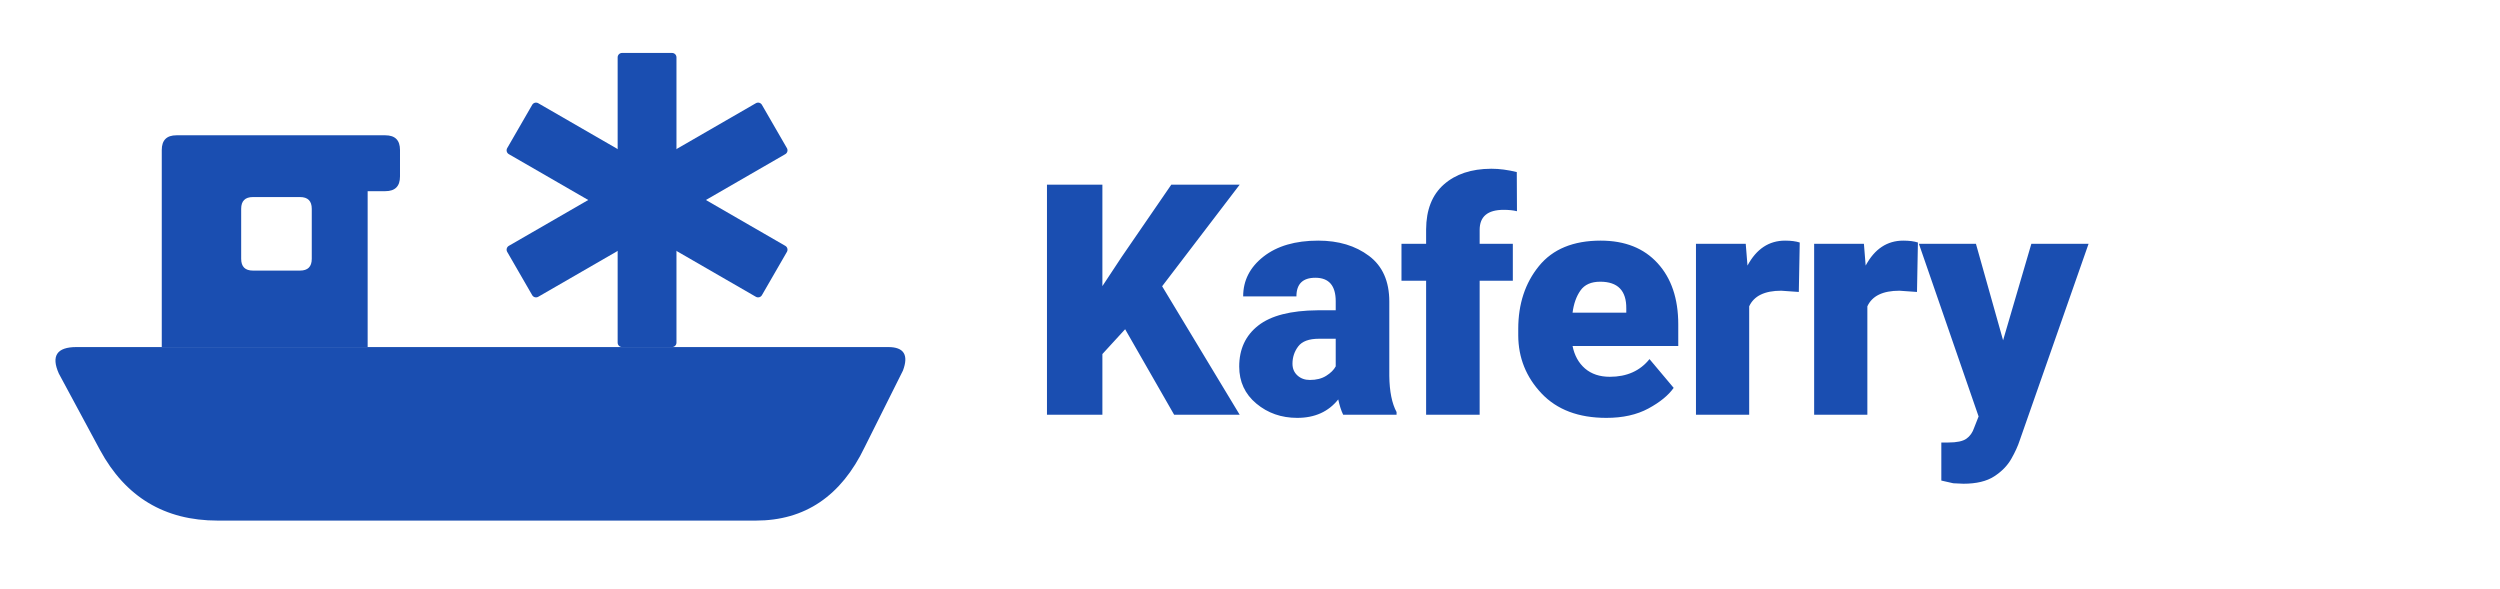
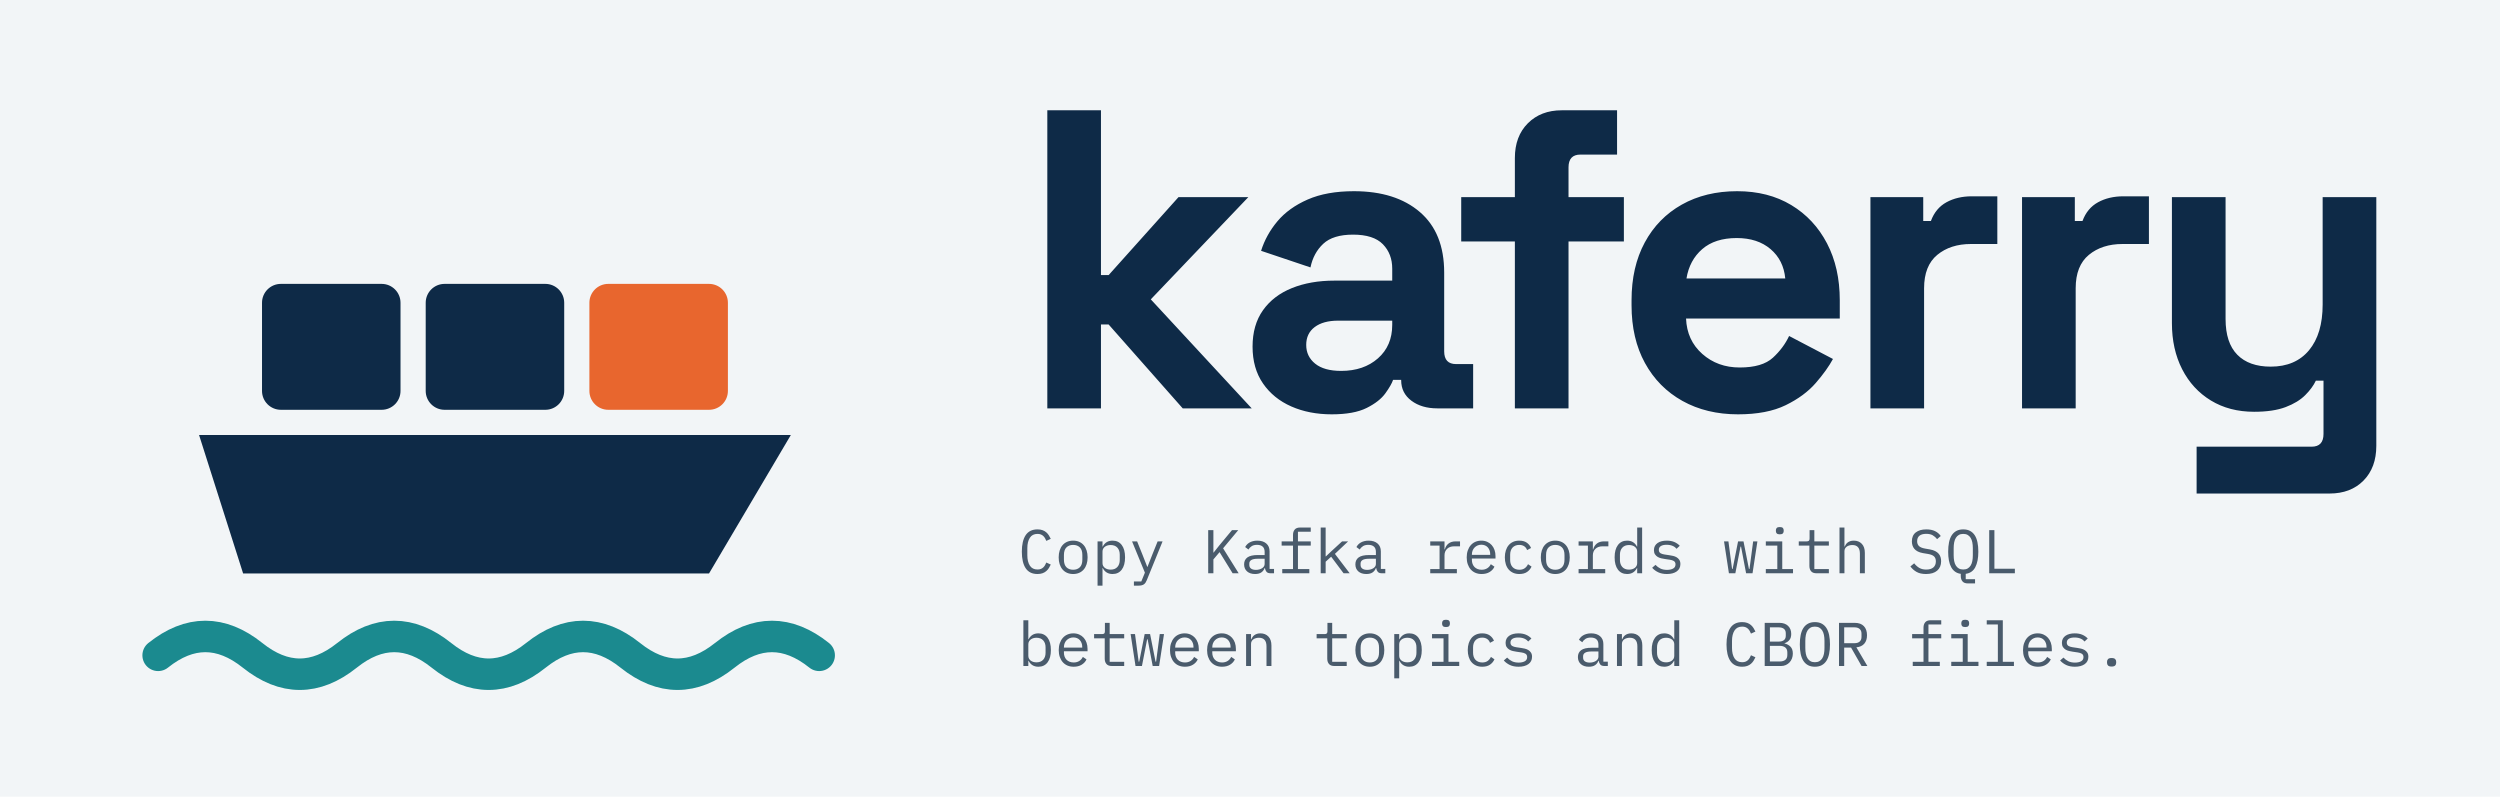
- <svg xmlns="http://www.w3.org/2000/svg" viewBox="0 0 850 200" width="850" height="200" role="img" aria-labelledby="title desc">
-   <g fill="#1a4eb1">
-     <path fill-rule="evenodd" d="M55 118V51Q55 46 60 46H131Q136 46 136 51V60Q136 65 131 65H125V118ZM86 67Q82 67 82 71V88Q82 92 86 92H102Q106 92 106 88V71Q106 67 102 67Z" />
-     <path d="M26 118H302Q310 118 307 126L294 152Q282 177 257 177H74Q47 177 34 153L20 127Q16 118 26 118Z" />
-     <g transform="translate(220 68)">
-       <rect x="-10" y="-50" width="20" height="100" rx="1.5" />
-       <rect x="-10" y="-50" width="20" height="100" rx="1.5" transform="rotate(60)" />
-       <rect x="-10" y="-50" width="20" height="100" rx="1.5" transform="rotate(120)" />
-     </g>
-     <text x="350" y="141" font-family="ui-sans-serif, system-ui, -apple-system, BlinkMacSystemFont, 'Segoe UI', Roboto, 'Helvetica Neue', Arial, sans-serif" font-weight="800" font-size="110" letter-spacing="-1.5">Kaferry</text>
+ <svg xmlns="http://www.w3.org/2000/svg" viewBox="116 168 728 232" width="728" height="232" role="img" aria-labelledby="title desc">
+   <rect x="116" y="168" width="728" height="232" fill="#F2F5F7" />
+   <g transform="translate(148.298 170) scale(1.833333)">
+     <rect x="24" y="44" width="22" height="20" rx="3" fill="#0E2A47" />
+     <rect x="50" y="44" width="22" height="20" rx="3" fill="#0E2A47" />
+     <rect x="76" y="44" width="22" height="20" rx="3" fill="#E8662E" />
+     <path d="M14 68H108L95 90H21Z" fill="#0E2A47" />
+     <path d="M7.5 103q7.5-6 15 0t15 0t15 0t15 0t15 0t15 0t15 0" fill="none" stroke="#1B8A8F" stroke-width="5" stroke-linecap="round" />
+   </g>
+   <g aria-label="kaferry" transform="translate(412.298 286.9176) scale(0.124 -0.124)">
+     <path fill="#0E2A47" d="M70 0V700H196V313H214L378 496H542L313 256L550 0H388L214 197H196V0ZM738.0 -14Q685.0 -14 643.0 4.5Q601.0 23 576.5 58.5Q552.0 94 552.0 145Q552.0 196 576.5 230.5Q601.0 265 644.5 282.5Q688.0 300 744.0 300H880.0V328Q880.0 363 858.0 385.5Q836.0 408 788.0 408Q741.0 408 718.0 386.5Q695.0 365 688.0 331L572.0 370Q584.0 408 610.5 439.5Q637.0 471 681.5 490.5Q726.0 510 790.0 510Q888.0 510 945.0 461.0Q1002.0 412 1002.0 319V134Q1002.0 104 1030.0 104H1070.0V0H986.0Q949.0 0 925.0 18.0Q901.0 36 901.0 66V67H882.0Q878.0 55 864.0 35.5Q850.0 16 820.0 1.0Q790.0 -14 738.0 -14ZM760.0 88Q813.0 88 846.5 117.5Q880.0 147 880.0 196V206H753.0Q718.0 206 698.0 191.0Q678.0 176 678.0 149Q678.0 122 699.0 105.0Q720.0 88 760.0 88ZM1168.0 0V392H1042.0V496H1168.0V588Q1168.0 639 1198.5 669.5Q1229.0 700 1278.0 700H1408.0V596H1322.0Q1294.0 596 1294.0 566V496H1424.0V392H1294.0V0ZM1692.0 -14Q1618.0 -14 1561.5 17.5Q1505.0 49 1473.5 106.5Q1442.0 164 1442.0 242V254Q1442.0 332 1473.0 389.5Q1504.0 447 1560.0 478.5Q1616.0 510 1690.0 510Q1763.0 510 1817.0 477.5Q1871.0 445 1901.0 387.5Q1931.0 330 1931.0 254V211H1570.0Q1572.0 160 1608.0 128.0Q1644.0 96 1696.0 96Q1749.0 96 1774.0 119.0Q1799.0 142 1812.0 170L1915.0 116Q1901.0 90 1874.5 59.5Q1848.0 29 1804.0 7.5Q1760.0 -14 1692.0 -14ZM1571.0 305H1803.0Q1799.0 348 1768.5 374.0Q1738.0 400 1689.0 400Q1638.0 400 1608.0 374.0Q1578.0 348 1571.0 305ZM2003.0 0V496H2127.0V440H2145.0Q2156.0 470 2181.5 484.0Q2207.0 498 2241.0 498H2301.0V386H2239.0Q2191.0 386 2160.0 360.5Q2129.0 335 2129.0 282V0ZM2359.0 0V496H2483.0V440H2501.0Q2512.0 470 2537.5 484.0Q2563.0 498 2597.0 498H2657.0V386H2595.0Q2547.0 386 2516.0 360.5Q2485.0 335 2485.0 282V0ZM2769.0 -200V-90H3039.0Q3067.0 -90 3067.0 -60V65H3049.0Q3041.0 48 3024.0 31.0Q3007.0 14 2978.0 3.0Q2949.0 -8 2904.0 -8Q2846.0 -8 2802.5 18.5Q2759.0 45 2735.0 92.0Q2711.0 139 2711.0 200V496H2837.0V210Q2837.0 154 2864.5 126.0Q2892.0 98 2943.0 98Q3001.0 98 3033.0 136.5Q3065.0 175 3065.0 244V496H3191.0V-88Q3191.0 -139 3161.0 -169.5Q3131.0 -200 3081.0 -200Z" />
+   </g>
+   <g aria-label="Copy Kafka records with SQL" transform="translate(412.298 334.9375) scale(0.018 -0.018)">
+     <path fill="#4A5B6C" d="M323 -12Q195 -12 132.5 81.0Q70 174 70 349Q70 524 132.5 617.0Q195 710 323 710Q371 710 406.0 697.0Q441 684 466.0 662.0Q491 640 508.0 612.5Q525 585 538 557L466 524Q457 547 445.0 567.5Q433 588 416.5 603.5Q400 619 377.5 628.0Q355 637 323 637Q240 637 199.5 574.0Q159 511 159 406V292Q159 187 199.5 124.0Q240 61 323 61Q355 61 377.5 70.0Q400 79 416.5 94.5Q433 110 445.0 130.5Q457 151 466 174L538 141Q525 112 508.0 85.0Q491 58 466.0 36.0Q441 14 406.0 1.0Q371 -12 323 -12ZM900.0 -12Q846.0 -12 802.5 7.0Q759.0 26 728.5 61.5Q698.0 97 682.0 146.5Q666.0 196 666.0 258Q666.0 319 682.0 369.0Q698.0 419 728.5 454.5Q759.0 490 802.5 509.0Q846.0 528 900.0 528Q954.0 528 997.5 509.0Q1041.0 490 1071.5 454.5Q1102.0 419 1118.0 369.0Q1134.0 319 1134.0 258Q1134.0 196 1118.0 146.5Q1102.0 97 1071.5 61.5Q1041.0 26 997.5 7.0Q954.0 -12 900.0 -12ZM900.0 57Q967.0 57 1008.0 97.0Q1049.0 137 1049.0 221V295Q1049.0 379 1008.0 419.0Q967.0 459 900.0 459Q833.0 459 792.0 419.0Q751.0 379 751.0 295V221Q751.0 137 792.0 97.0Q833.0 57 900.0 57ZM1295.0 516H1375.0V432H1379.0Q1429.0 528 1538.0 528Q1633.0 528 1686.5 457.0Q1740.0 386 1740.0 258Q1740.0 130 1686.5 59.0Q1633.0 -12 1538.0 -12Q1429.0 -12 1379.0 84H1375.0V-200H1295.0ZM1507.0 59Q1577.0 59 1615.5 101.5Q1654.0 144 1654.0 214V302Q1654.0 372 1615.5 414.5Q1577.0 457 1507.0 457Q1480.0 457 1456.0 450.0Q1432.0 443 1414.0 429.5Q1396.0 416 1385.5 396.5Q1375.0 377 1375.0 351V165Q1375.0 139 1385.5 119.5Q1396.0 100 1414.0 86.5Q1432.0 73 1456.0 66.0Q1480.0 59 1507.0 59ZM2267.0 516H2347.0L2091.0 -113Q2082.0 -135 2071.0 -151.5Q2060.0 -168 2045.0 -178.5Q2030.0 -189 2009.0 -194.5Q1988.0 -200 1959.0 -200H1883.0V-132H2003.0L2061.0 10L1853.0 516H1935.0L2022.0 300L2099.0 104H2103.0L2180.0 300ZM3269.0 342 3169.0 224V0H3085.0V698H3169.0V334H3172.0L3264.0 450L3470.0 698H3571.0L3326.0 404L3578.0 0H3480.0ZM4095.0 0Q4048.0 0 4028.0 24.0Q4008.0 48 4003.0 84H3998.0Q3981.0 39 3943.5 13.5Q3906.0 -12 3843.0 -12Q3762.0 -12 3714.0 30.0Q3666.0 72 3666.0 145Q3666.0 217 3718.5 256.0Q3771.0 295 3888.0 295H3998.0V346Q3998.0 403 3966.0 431.5Q3934.0 460 3875.0 460Q3823.0 460 3790.0 439.5Q3757.0 419 3737.0 384L3683.0 424Q3693.0 444 3710.0 463.0Q3727.0 482 3752.0 496.5Q3777.0 511 3809.0 519.5Q3841.0 528 3880.0 528Q3971.0 528 4024.5 482.0Q4078.0 436 4078.0 354V70H4150.0V0ZM3857.0 55Q3888.0 55 3913.5 62.5Q3939.0 70 3958.0 82.5Q3977.0 95 3987.5 112.5Q3998.0 130 3998.0 150V235H3888.0Q3816.0 235 3783.0 215.0Q3750.0 195 3750.0 157V136Q3750.0 96 3778.5 75.5Q3807.0 55 3857.0 55ZM4283.0 68H4457.0V448H4273.0V516H4457.0V622Q4457.0 674 4484.5 707.0Q4512.0 740 4571.0 740H4744.0V672H4537.0V516H4744.0V448H4537.0V68H4721.0V0H4283.0ZM4905.0 740H4985.0V273H4989.0L5079.0 358L5251.0 516H5349.0L5135.0 314L5374.0 0H5275.0L5074.0 268L4985.0 187V0H4905.0ZM5895.0 0Q5848.0 0 5828.0 24.0Q5808.0 48 5803.0 84H5798.0Q5781.0 39 5743.5 13.5Q5706.0 -12 5643.0 -12Q5562.0 -12 5514.0 30.0Q5466.0 72 5466.0 145Q5466.0 217 5518.5 256.0Q5571.0 295 5688.0 295H5798.0V346Q5798.0 403 5766.0 431.5Q5734.0 460 5675.0 460Q5623.0 460 5590.0 439.5Q5557.0 419 5537.0 384L5483.0 424Q5493.0 444 5510.0 463.0Q5527.0 482 5552.0 496.5Q5577.0 511 5609.0 519.5Q5641.0 528 5680.0 528Q5771.0 528 5824.5 482.0Q5878.0 436 5878.0 354V70H5950.0V0ZM5657.0 55Q5688.0 55 5713.5 62.5Q5739.0 70 5758.0 82.5Q5777.0 95 5787.5 112.5Q5798.0 130 5798.0 150V235H5688.0Q5616.0 235 5583.0 215.0Q5550.0 195 5550.0 157V136Q5550.0 96 5578.5 75.5Q5607.0 55 5657.0 55ZM6677.0 68H6828.0V448H6677.0V516H6908.0V386H6913.0Q6929.0 447 6973.5 481.5Q7018.0 516 7087.0 516H7159.0V436H7062.0Q6993.0 436 6950.5 396.0Q6908.0 356 6908.0 291V68H7108.0V0H6677.0ZM7509.0 -12Q7453.0 -12 7408.5 7.0Q7364.0 26 7332.5 61.5Q7301.0 97 7284.0 146.5Q7267.0 196 7267.0 257Q7267.0 319 7284.5 369.0Q7302.0 419 7333.0 454.5Q7364.0 490 7407.5 509.0Q7451.0 528 7504.0 528Q7556.0 528 7598.5 509.0Q7641.0 490 7671.0 456.5Q7701.0 423 7717.0 377.0Q7733.0 331 7733.0 276V238H7351.0V214Q7351.0 180 7362.0 151.0Q7373.0 122 7393.5 101.0Q7414.0 80 7443.5 68.5Q7473.0 57 7509.0 57Q7561.0 57 7599.0 81.0Q7637.0 105 7657.0 147L7716.0 107Q7693.0 55 7639.5 21.5Q7586.0 -12 7509.0 -12ZM7504.0 462Q7471.0 462 7443.0 450.0Q7415.0 438 7394.5 417.0Q7374.0 396 7362.5 367.5Q7351.0 339 7351.0 305V298H7647.0V309Q7647.0 343 7636.5 371.0Q7626.0 399 7607.5 419.5Q7589.0 440 7562.5 451.0Q7536.0 462 7504.0 462ZM8118.0 -12Q8062.0 -12 8018.5 7.5Q7975.0 27 7945.0 62.0Q7915.0 97 7899.5 147.0Q7884.0 197 7884.0 258Q7884.0 319 7900.0 369.0Q7916.0 419 7946.0 454.5Q7976.0 490 8019.0 509.0Q8062.0 528 8117.0 528Q8192.0 528 8239.0 495.0Q8286.0 462 8308.0 409L8244.0 375Q8230.0 415 8197.5 437.0Q8165.0 459 8117.0 459Q8082.0 459 8054.5 447.5Q8027.0 436 8008.0 415.0Q7989.0 394 7979.5 365.0Q7970.0 336 7970.0 302V214Q7970.0 180 7979.5 151.0Q7989.0 122 8008.0 101.0Q8027.0 80 8055.0 68.5Q8083.0 57 8119.0 57Q8171.0 57 8205.0 81.0Q8239.0 105 8259.0 147L8316.0 108Q8293.0 56 8244.5 22.0Q8196.0 -12 8118.0 -12ZM8700.0 -12Q8646.0 -12 8602.5 7.0Q8559.0 26 8528.5 61.5Q8498.0 97 8482.0 146.5Q8466.0 196 8466.0 258Q8466.0 319 8482.0 369.0Q8498.0 419 8528.5 454.5Q8559.0 490 8602.5 509.0Q8646.0 528 8700.0 528Q8754.0 528 8797.5 509.0Q8841.0 490 8871.5 454.5Q8902.0 419 8918.0 369.0Q8934.0 319 8934.0 258Q8934.0 196 8918.0 146.5Q8902.0 97 8871.5 61.5Q8841.0 26 8797.5 7.0Q8754.0 -12 8700.0 -12ZM8700.0 57Q8767.0 57 8808.0 97.0Q8849.0 137 8849.0 221V295Q8849.0 379 8808.0 419.0Q8767.0 459 8700.0 459Q8633.0 459 8592.0 419.0Q8551.0 379 8551.0 295V221Q8551.0 137 8592.0 97.0Q8633.0 57 8700.0 57ZM9077.0 68H9228.0V448H9077.0V516H9308.0V386H9313.0Q9329.0 447 9373.5 481.5Q9418.0 516 9487.0 516H9559.0V436H9462.0Q9393.0 436 9350.5 396.0Q9308.0 356 9308.0 291V68H9508.0V0H9077.0ZM10025.0 84H10021.0Q9971.0 -12 9862.0 -12Q9767.0 -12 9713.5 59.0Q9660.0 130 9660.0 258Q9660.0 386 9713.5 457.0Q9767.0 528 9862.0 528Q9971.0 528 10021.0 432H10025.0V740H10105.0V0H10025.0ZM9893.0 59Q9920.0 59 9944.0 66.0Q9968.0 73 9986.0 86.5Q10004.0 100 10014.5 119.5Q10025.0 139 10025.0 165V351Q10025.0 377 10014.5 396.5Q10004.0 416 9986.0 429.5Q9968.0 443 9944.0 450.0Q9920.0 457 9893.0 457Q9823.0 457 9784.5 414.5Q9746.0 372 9746.0 302V214Q9746.0 144 9784.5 101.5Q9823.0 59 9893.0 59ZM10506.0 -12Q10425.0 -12 10366.5 15.5Q10308.0 43 10267.0 89L10321.0 136Q10358.0 97 10402.0 76.0Q10446.0 55 10508.0 55Q10568.0 55 10606.5 76.5Q10645.0 98 10645.0 144Q10645.0 164 10637.5 177.5Q10630.0 191 10617.0 199.0Q10604.0 207 10588.0 211.5Q10572.0 216 10554.0 219L10473.0 231Q10446.0 235 10414.5 242.0Q10383.0 249 10357.0 264.5Q10331.0 280 10313.5 306.0Q10296.0 332 10296.0 374Q10296.0 413 10311.5 441.5Q10327.0 470 10355.0 489.5Q10383.0 509 10421.0 518.5Q10459.0 528 10504.0 528Q10574.0 528 10625.5 506.0Q10677.0 484 10714.0 445L10662.0 396Q10653.0 407 10639.5 418.5Q10626.0 430 10606.5 439.5Q10587.0 449 10561.0 455.0Q10535.0 461 10501.0 461Q10440.0 461 10407.5 440.0Q10375.0 419 10375.0 379Q10375.0 359 10382.5 345.5Q10390.0 332 10403.0 324.0Q10416.0 316 10432.5 311.5Q10449.0 307 10466.0 304L10547.0 292Q10575.0 288 10606.0 281.0Q10637.0 274 10663.0 258.5Q10689.0 243 10706.5 217.0Q10724.0 191 10724.0 149Q10724.0 72 10664.5 30.0Q10605.0 -12 10506.0 -12ZM11430.0 516H11501.0L11560.0 70H11569.0L11657.0 516H11745.0L11833.0 70H11842.0L11901.0 516H11970.0L11891.0 0H11787.0L11705.0 432H11697.0L11613.0 0H11509.0ZM12332.0 630Q12297.0 630 12283.0 644.5Q12269.0 659 12269.0 681V697Q12269.0 719 12283.0 733.5Q12297.0 748 12332.0 748Q12367.0 748 12381.0 733.5Q12395.0 719 12395.0 697V681Q12395.0 659 12381.0 644.5Q12367.0 630 12332.0 630ZM12106.0 68H12292.0V448H12106.0V516H12372.0V68H12546.0V0H12106.0ZM12925.0 0Q12866.0 0 12838.5 33.0Q12811.0 66 12811.0 118V448H12639.0V516H12767.0Q12793.0 516 12803.5 526.5Q12814.0 537 12814.0 563V698H12891.0V516H13126.0V448H12891.0V68H13126.0V0ZM13298.0 740H13378.0V432H13382.0Q13390.0 451 13402.0 468.5Q13414.0 486 13431.5 499.0Q13449.0 512 13473.0 520.0Q13497.0 528 13529.0 528Q13610.0 528 13659.0 476.5Q13708.0 425 13708.0 331V0H13628.0V317Q13628.0 388 13597.0 422.5Q13566.0 457 13506.0 457Q13482.0 457 13459.0 451.0Q13436.0 445 13418.0 433.0Q13400.0 421 13389.0 402.0Q13378.0 383 13378.0 358V0H13298.0ZM14698.0 -12Q14604.0 -12 14544.0 22.5Q14484.0 57 14445.0 111L14506.0 161Q14547.0 110 14592.5 85.0Q14638.0 60 14701.0 60Q14777.0 60 14817.0 95.0Q14857.0 130 14857.0 193Q14857.0 244 14828.0 272.5Q14799.0 301 14727.0 313L14649.0 326Q14598.0 335 14563.5 353.0Q14529.0 371 14508.0 396.5Q14487.0 422 14478.0 452.5Q14469.0 483 14469.0 516Q14469.0 612 14532.0 661.0Q14595.0 710 14702.0 710Q14786.0 710 14843.5 682.0Q14901.0 654 14936.0 603L14877.0 552Q14848.0 590 14807.0 614.0Q14766.0 638 14701.0 638Q14630.0 638 14592.0 608.0Q14554.0 578 14554.0 518Q14554.0 471 14582.5 441.5Q14611.0 412 14685.0 399L14760.0 386Q14811.0 377 14846.0 359.0Q14881.0 341 14902.5 316.0Q14924.0 291 14933.0 260.0Q14942.0 229 14942.0 195Q14942.0 98 14878.5 43.0Q14815.0 -12 14698.0 -12ZM15491.0 -164H15374.0Q15315.0 -164 15287.5 -131.0Q15260.0 -98 15260.0 -46V-9Q15207.0 -2 15168.5 25.5Q15130.0 53 15105.0 98.5Q15080.0 144 15068.0 207.5Q15056.0 271 15056.0 349Q15056.0 434 15070.0 501.5Q15084.0 569 15114.0 615.0Q15144.0 661 15190.0 685.5Q15236.0 710 15300.0 710Q15364.0 710 15410.0 685.5Q15456.0 661 15486.0 615.0Q15516.0 569 15530.0 501.5Q15544.0 434 15544.0 349Q15544.0 192 15495.0 98.5Q15446.0 5 15340.0 -9V-96H15491.0ZM15300.0 61Q15342.0 61 15371.0 77.5Q15400.0 94 15419.0 124.0Q15438.0 154 15446.5 196.5Q15455.0 239 15455.0 292V406Q15455.0 458 15446.5 501.0Q15438.0 544 15419.0 574.0Q15400.0 604 15371.0 620.5Q15342.0 637 15300.0 637Q15258.0 637 15229.0 620.5Q15200.0 604 15181.0 574.0Q15162.0 544 15153.5 501.0Q15145.0 458 15145.0 406V292Q15145.0 239 15153.5 196.5Q15162.0 154 15181.0 124.0Q15200.0 94 15229.0 77.5Q15258.0 61 15300.0 61ZM15720.0 0V698H15804.0V73H16135.0V0Z" />
+   </g>
+   <g aria-label="between topics and CBOR files." transform="translate(412.298 361.9375) scale(0.018 -0.018)">
+     <path fill="#4A5B6C" d="M95 740H175V432H179Q229 528 338 528Q433 528 486.5 457.0Q540 386 540 258Q540 130 486.5 59.0Q433 -12 338 -12Q229 -12 179 84H175V0H95ZM307 59Q377 59 415.5 101.5Q454 144 454 214V302Q454 372 415.5 414.5Q377 457 307 457Q280 457 256.0 450.0Q232 443 214.0 429.5Q196 416 185.5 396.5Q175 377 175 351V165Q175 139 185.5 119.5Q196 100 214.0 86.5Q232 73 256.0 66.0Q280 59 307 59ZM909.0 -12Q853.0 -12 808.5 7.0Q764.0 26 732.5 61.5Q701.0 97 684.0 146.5Q667.0 196 667.0 257Q667.0 319 684.5 369.0Q702.0 419 733.0 454.5Q764.0 490 807.5 509.0Q851.0 528 904.0 528Q956.0 528 998.5 509.0Q1041.0 490 1071.0 456.5Q1101.0 423 1117.0 377.0Q1133.0 331 1133.0 276V238H751.0V214Q751.0 180 762.0 151.0Q773.0 122 793.5 101.0Q814.0 80 843.5 68.5Q873.0 57 909.0 57Q961.0 57 999.0 81.0Q1037.0 105 1057.0 147L1116.0 107Q1093.0 55 1039.5 21.5Q986.0 -12 909.0 -12ZM904.0 462Q871.0 462 843.0 450.0Q815.0 438 794.5 417.0Q774.0 396 762.5 367.5Q751.0 339 751.0 305V298H1047.0V309Q1047.0 343 1036.5 371.0Q1026.0 399 1007.5 419.5Q989.0 440 962.5 451.0Q936.0 462 904.0 462ZM1525.0 0Q1466.0 0 1438.5 33.0Q1411.0 66 1411.0 118V448H1239.0V516H1367.0Q1393.0 516 1403.5 526.5Q1414.0 537 1414.0 563V698H1491.0V516H1726.0V448H1491.0V68H1726.0V0ZM1830.0 516H1901.0L1960.0 70H1969.0L2057.0 516H2145.0L2233.0 70H2242.0L2301.0 516H2370.0L2291.0 0H2187.0L2105.0 432H2097.0L2013.0 0H1909.0ZM2709.0 -12Q2653.0 -12 2608.5 7.0Q2564.0 26 2532.5 61.5Q2501.0 97 2484.0 146.5Q2467.0 196 2467.0 257Q2467.0 319 2484.5 369.0Q2502.0 419 2533.0 454.5Q2564.0 490 2607.5 509.0Q2651.0 528 2704.0 528Q2756.0 528 2798.5 509.0Q2841.0 490 2871.0 456.5Q2901.0 423 2917.0 377.0Q2933.0 331 2933.0 276V238H2551.0V214Q2551.0 180 2562.0 151.0Q2573.0 122 2593.5 101.0Q2614.0 80 2643.5 68.5Q2673.0 57 2709.0 57Q2761.0 57 2799.0 81.0Q2837.0 105 2857.0 147L2916.0 107Q2893.0 55 2839.5 21.5Q2786.0 -12 2709.0 -12ZM2704.0 462Q2671.0 462 2643.0 450.0Q2615.0 438 2594.5 417.0Q2574.0 396 2562.5 367.5Q2551.0 339 2551.0 305V298H2847.0V309Q2847.0 343 2836.5 371.0Q2826.0 399 2807.5 419.5Q2789.0 440 2762.5 451.0Q2736.0 462 2704.0 462ZM3309.0 -12Q3253.0 -12 3208.5 7.0Q3164.0 26 3132.5 61.5Q3101.0 97 3084.0 146.5Q3067.0 196 3067.0 257Q3067.0 319 3084.5 369.0Q3102.0 419 3133.0 454.5Q3164.0 490 3207.5 509.0Q3251.0 528 3304.0 528Q3356.0 528 3398.5 509.0Q3441.0 490 3471.0 456.5Q3501.0 423 3517.0 377.0Q3533.0 331 3533.0 276V238H3151.0V214Q3151.0 180 3162.0 151.0Q3173.0 122 3193.5 101.0Q3214.0 80 3243.5 68.5Q3273.0 57 3309.0 57Q3361.0 57 3399.0 81.0Q3437.0 105 3457.0 147L3516.0 107Q3493.0 55 3439.5 21.5Q3386.0 -12 3309.0 -12ZM3304.0 462Q3271.0 462 3243.0 450.0Q3215.0 438 3194.5 417.0Q3174.0 396 3162.5 367.5Q3151.0 339 3151.0 305V298H3447.0V309Q3447.0 343 3436.5 371.0Q3426.0 399 3407.5 419.5Q3389.0 440 3362.5 451.0Q3336.0 462 3304.0 462ZM3698.0 0V516H3778.0V432H3782.0Q3790.0 451 3802.0 468.5Q3814.0 486 3831.5 499.0Q3849.0 512 3873.0 520.0Q3897.0 528 3929.0 528Q4010.0 528 4059.0 476.5Q4108.0 425 4108.0 331V0H4028.0V317Q4028.0 388 3997.0 422.5Q3966.0 457 3906.0 457Q3882.0 457 3859.0 451.0Q3836.0 445 3818.0 433.0Q3800.0 421 3789.0 402.0Q3778.0 383 3778.0 358V0ZM5125.0 0Q5066.0 0 5038.5 33.0Q5011.0 66 5011.0 118V448H4839.0V516H4967.0Q4993.0 516 5003.5 526.5Q5014.0 537 5014.0 563V698H5091.0V516H5326.0V448H5091.0V68H5326.0V0ZM5700.0 -12Q5646.0 -12 5602.5 7.0Q5559.0 26 5528.5 61.5Q5498.0 97 5482.0 146.5Q5466.0 196 5466.0 258Q5466.0 319 5482.0 369.0Q5498.0 419 5528.5 454.5Q5559.0 490 5602.5 509.0Q5646.0 528 5700.0 528Q5754.0 528 5797.5 509.0Q5841.0 490 5871.5 454.5Q5902.0 419 5918.0 369.0Q5934.0 319 5934.0 258Q5934.0 196 5918.0 146.5Q5902.0 97 5871.5 61.5Q5841.0 26 5797.5 7.0Q5754.0 -12 5700.0 -12ZM5700.0 57Q5767.0 57 5808.0 97.0Q5849.0 137 5849.0 221V295Q5849.0 379 5808.0 419.0Q5767.0 459 5700.0 459Q5633.0 459 5592.0 419.0Q5551.0 379 5551.0 295V221Q5551.0 137 5592.0 97.0Q5633.0 57 5700.0 57ZM6095.0 516H6175.0V432H6179.0Q6229.0 528 6338.0 528Q6433.0 528 6486.5 457.0Q6540.0 386 6540.0 258Q6540.0 130 6486.5 59.0Q6433.0 -12 6338.0 -12Q6229.0 -12 6179.0 84H6175.0V-200H6095.0ZM6307.0 59Q6377.0 59 6415.5 101.5Q6454.0 144 6454.0 214V302Q6454.0 372 6415.5 414.5Q6377.0 457 6307.0 457Q6280.0 457 6256.0 450.0Q6232.0 443 6214.0 429.5Q6196.0 416 6185.5 396.5Q6175.0 377 6175.0 351V165Q6175.0 139 6185.5 119.5Q6196.0 100 6214.0 86.5Q6232.0 73 6256.0 66.0Q6280.0 59 6307.0 59ZM6932.0 630Q6897.0 630 6883.0 644.5Q6869.0 659 6869.0 681V697Q6869.0 719 6883.0 733.5Q6897.0 748 6932.0 748Q6967.0 748 6981.0 733.5Q6995.0 719 6995.0 697V681Q6995.0 659 6981.0 644.5Q6967.0 630 6932.0 630ZM6706.0 68H6892.0V448H6706.0V516H6972.0V68H7146.0V0H6706.0ZM7518.0 -12Q7462.0 -12 7418.5 7.5Q7375.0 27 7345.0 62.0Q7315.0 97 7299.5 147.0Q7284.0 197 7284.0 258Q7284.0 319 7300.0 369.0Q7316.0 419 7346.0 454.5Q7376.0 490 7419.0 509.0Q7462.0 528 7517.0 528Q7592.0 528 7639.0 495.0Q7686.0 462 7708.0 409L7644.0 375Q7630.0 415 7597.5 437.0Q7565.0 459 7517.0 459Q7482.0 459 7454.5 447.5Q7427.0 436 7408.0 415.0Q7389.0 394 7379.5 365.0Q7370.0 336 7370.0 302V214Q7370.0 180 7379.5 151.0Q7389.0 122 7408.0 101.0Q7427.0 80 7455.0 68.5Q7483.0 57 7519.0 57Q7571.0 57 7605.0 81.0Q7639.0 105 7659.0 147L7716.0 108Q7693.0 56 7644.5 22.0Q7596.0 -12 7518.0 -12ZM8106.0 -12Q8025.0 -12 7966.5 15.5Q7908.0 43 7867.0 89L7921.0 136Q7958.0 97 8002.0 76.0Q8046.0 55 8108.0 55Q8168.0 55 8206.5 76.5Q8245.0 98 8245.0 144Q8245.0 164 8237.5 177.5Q8230.0 191 8217.0 199.0Q8204.0 207 8188.0 211.5Q8172.0 216 8154.0 219L8073.0 231Q8046.0 235 8014.5 242.0Q7983.0 249 7957.0 264.5Q7931.0 280 7913.5 306.0Q7896.0 332 7896.0 374Q7896.0 413 7911.5 441.5Q7927.0 470 7955.0 489.5Q7983.0 509 8021.0 518.5Q8059.0 528 8104.0 528Q8174.0 528 8225.5 506.0Q8277.0 484 8314.0 445L8262.0 396Q8253.0 407 8239.5 418.5Q8226.0 430 8206.5 439.5Q8187.0 449 8161.0 455.0Q8135.0 461 8101.0 461Q8040.0 461 8007.5 440.0Q7975.0 419 7975.0 379Q7975.0 359 7982.5 345.5Q7990.0 332 8003.0 324.0Q8016.0 316 8032.5 311.5Q8049.0 307 8066.0 304L8147.0 292Q8175.0 288 8206.0 281.0Q8237.0 274 8263.0 258.5Q8289.0 243 8306.5 217.0Q8324.0 191 8324.0 149Q8324.0 72 8264.5 30.0Q8205.0 -12 8106.0 -12ZM9495.0 0Q9448.0 0 9428.0 24.0Q9408.0 48 9403.0 84H9398.0Q9381.0 39 9343.5 13.5Q9306.0 -12 9243.0 -12Q9162.0 -12 9114.0 30.0Q9066.0 72 9066.0 145Q9066.0 217 9118.5 256.0Q9171.0 295 9288.0 295H9398.0V346Q9398.0 403 9366.0 431.5Q9334.0 460 9275.0 460Q9223.0 460 9190.0 439.5Q9157.0 419 9137.0 384L9083.0 424Q9093.0 444 9110.0 463.0Q9127.0 482 9152.0 496.5Q9177.0 511 9209.0 519.5Q9241.0 528 9280.0 528Q9371.0 528 9424.5 482.0Q9478.0 436 9478.0 354V70H9550.0V0ZM9257.0 55Q9288.0 55 9313.5 62.5Q9339.0 70 9358.0 82.5Q9377.0 95 9387.5 112.5Q9398.0 130 9398.0 150V235H9288.0Q9216.0 235 9183.0 215.0Q9150.0 195 9150.0 157V136Q9150.0 96 9178.5 75.5Q9207.0 55 9257.0 55ZM9698.0 0V516H9778.0V432H9782.0Q9790.0 451 9802.0 468.5Q9814.0 486 9831.5 499.0Q9849.0 512 9873.0 520.0Q9897.0 528 9929.0 528Q10010.0 528 10059.0 476.5Q10108.0 425 10108.0 331V0H10028.0V317Q10028.0 388 9997.0 422.5Q9966.0 457 9906.0 457Q9882.0 457 9859.0 451.0Q9836.0 445 9818.0 433.0Q9800.0 421 9789.0 402.0Q9778.0 383 9778.0 358V0ZM10625.0 84H10621.0Q10571.0 -12 10462.0 -12Q10367.0 -12 10313.5 59.0Q10260.0 130 10260.0 258Q10260.0 386 10313.5 457.0Q10367.0 528 10462.0 528Q10571.0 528 10621.0 432H10625.0V740H10705.0V0H10625.0ZM10493.0 59Q10520.0 59 10544.0 66.0Q10568.0 73 10586.0 86.5Q10604.0 100 10614.5 119.5Q10625.0 139 10625.0 165V351Q10625.0 377 10614.5 396.5Q10604.0 416 10586.0 429.5Q10568.0 443 10544.0 450.0Q10520.0 457 10493.0 457Q10423.0 457 10384.5 414.5Q10346.0 372 10346.0 302V214Q10346.0 144 10384.5 101.5Q10423.0 59 10493.0 59ZM11723.0 -12Q11595.0 -12 11532.5 81.0Q11470.0 174 11470.0 349Q11470.0 524 11532.5 617.0Q11595.0 710 11723.0 710Q11771.0 710 11806.0 697.0Q11841.0 684 11866.0 662.0Q11891.0 640 11908.0 612.5Q11925.0 585 11938.0 557L11866.0 524Q11857.0 547 11845.0 567.5Q11833.0 588 11816.5 603.5Q11800.0 619 11777.5 628.0Q11755.0 637 11723.0 637Q11640.0 637 11599.5 574.0Q11559.0 511 11559.0 406V292Q11559.0 187 11599.5 124.0Q11640.0 61 11723.0 61Q11755.0 61 11777.5 70.0Q11800.0 79 11816.5 94.5Q11833.0 110 11845.0 130.5Q11857.0 151 11866.0 174L11938.0 141Q11925.0 112 11908.0 85.0Q11891.0 58 11866.0 36.0Q11841.0 14 11806.0 1.0Q11771.0 -12 11723.0 -12ZM12088.0 698H12325.0Q12415.0 698 12466.0 649.0Q12517.0 600 12517.0 518Q12517.0 455 12486.5 419.0Q12456.0 383 12408.0 368V365Q12467.0 351 12505.0 312.5Q12543.0 274 12543.0 201Q12543.0 159 12529.0 122.0Q12515.0 85 12489.5 58.0Q12464.0 31 12429.5 15.5Q12395.0 0 12355.0 0H12088.0ZM12330.0 73Q12388.0 73 12421.0 99.0Q12454.0 125 12454.0 179V220Q12454.0 273 12421.0 299.5Q12388.0 326 12330.0 326H12172.0V73ZM12316.0 395Q12369.0 395 12399.0 418.5Q12429.0 442 12429.0 490V529Q12429.0 577 12399.0 601.0Q12369.0 625 12316.0 625H12172.0V395ZM12900.0 -12Q12836.0 -12 12790.0 12.5Q12744.0 37 12714.0 83.0Q12684.0 129 12670.0 196.0Q12656.0 263 12656.0 349Q12656.0 434 12670.0 501.5Q12684.0 569 12714.0 615.0Q12744.0 661 12790.0 685.5Q12836.0 710 12900.0 710Q12964.0 710 13010.0 685.5Q13056.0 661 13086.0 615.0Q13116.0 569 13130.0 501.5Q13144.0 434 13144.0 349Q13144.0 263 13130.0 196.0Q13116.0 129 13086.0 83.0Q13056.0 37 13010.0 12.5Q12964.0 -12 12900.0 -12ZM12900.0 61Q12942.0 61 12971.0 77.5Q13000.0 94 13019.0 124.0Q13038.0 154 13046.5 196.5Q13055.0 239 13055.0 292V406Q13055.0 458 13046.5 501.0Q13038.0 544 13019.0 574.0Q13000.0 604 12971.0 620.5Q12942.0 637 12900.0 637Q12858.0 637 12829.0 620.5Q12800.0 604 12781.0 574.0Q12762.0 544 12753.5 501.0Q12745.0 458 12745.0 406V292Q12745.0 239 12753.5 196.5Q12762.0 154 12781.0 124.0Q12800.0 94 12829.0 77.5Q12858.0 61 12900.0 61ZM13374.0 0H13290.0V698H13544.0Q13641.0 698 13692.0 645.0Q13743.0 592 13743.0 497Q13743.0 412 13699.0 361.0Q13655.0 310 13571.0 302L13749.0 0H13655.0L13485.0 298H13374.0ZM13542.0 369Q13595.0 369 13624.5 395.5Q13654.0 422 13654.0 471V523Q13654.0 572 13624.5 598.5Q13595.0 625 13542.0 625H13374.0V369ZM14483.0 68H14657.0V448H14473.0V516H14657.0V622Q14657.0 674 14684.5 707.0Q14712.0 740 14771.0 740H14944.0V672H14737.0V516H14944.0V448H14737.0V68H14921.0V0H14483.0ZM15332.0 630Q15297.0 630 15283.0 644.5Q15269.0 659 15269.0 681V697Q15269.0 719 15283.0 733.5Q15297.0 748 15332.0 748Q15367.0 748 15381.0 733.5Q15395.0 719 15395.0 697V681Q15395.0 659 15381.0 644.5Q15367.0 630 15332.0 630ZM15106.0 68H15292.0V448H15106.0V516H15372.0V68H15546.0V0H15106.0ZM15680.0 68H15860.0V672H15680.0V740H15940.0V68H16120.0V0H15680.0ZM16509.0 -12Q16453.0 -12 16408.5 7.0Q16364.0 26 16332.5 61.5Q16301.0 97 16284.0 146.5Q16267.0 196 16267.0 257Q16267.0 319 16284.5 369.0Q16302.0 419 16333.0 454.5Q16364.0 490 16407.5 509.0Q16451.0 528 16504.0 528Q16556.0 528 16598.5 509.0Q16641.0 490 16671.0 456.5Q16701.0 423 16717.0 377.0Q16733.0 331 16733.0 276V238H16351.0V214Q16351.0 180 16362.0 151.0Q16373.0 122 16393.5 101.0Q16414.0 80 16443.5 68.5Q16473.0 57 16509.0 57Q16561.0 57 16599.0 81.0Q16637.0 105 16657.0 147L16716.0 107Q16693.0 55 16639.5 21.5Q16586.0 -12 16509.0 -12ZM16504.0 462Q16471.0 462 16443.0 450.0Q16415.0 438 16394.5 417.0Q16374.0 396 16362.5 367.5Q16351.0 339 16351.0 305V298H16647.0V309Q16647.0 343 16636.5 371.0Q16626.0 399 16607.5 419.5Q16589.0 440 16562.5 451.0Q16536.0 462 16504.0 462ZM17106.0 -12Q17025.0 -12 16966.5 15.5Q16908.0 43 16867.0 89L16921.0 136Q16958.0 97 17002.0 76.0Q17046.0 55 17108.0 55Q17168.0 55 17206.5 76.5Q17245.0 98 17245.0 144Q17245.0 164 17237.5 177.5Q17230.0 191 17217.0 199.0Q17204.0 207 17188.0 211.5Q17172.0 216 17154.0 219L17073.0 231Q17046.0 235 17014.5 242.0Q16983.0 249 16957.0 264.5Q16931.0 280 16913.5 306.0Q16896.0 332 16896.0 374Q16896.0 413 16911.5 441.5Q16927.0 470 16955.0 489.5Q16983.0 509 17021.0 518.5Q17059.0 528 17104.0 528Q17174.0 528 17225.5 506.0Q17277.0 484 17314.0 445L17262.0 396Q17253.0 407 17239.5 418.5Q17226.0 430 17206.5 439.5Q17187.0 449 17161.0 455.0Q17135.0 461 17101.0 461Q17040.0 461 17007.5 440.0Q16975.0 419 16975.0 379Q16975.0 359 16982.5 345.5Q16990.0 332 17003.0 324.0Q17016.0 316 17032.5 311.5Q17049.0 307 17066.0 304L17147.0 292Q17175.0 288 17206.0 281.0Q17237.0 274 17263.0 258.5Q17289.0 243 17306.5 217.0Q17324.0 191 17324.0 149Q17324.0 72 17264.5 30.0Q17205.0 -12 17106.0 -12ZM17700.0 -9Q17659.0 -9 17642.5 8.0Q17626.0 25 17626.0 51V69Q17626.0 95 17642.5 112.0Q17659.0 129 17700.0 129Q17741.0 129 17757.5 112.0Q17774.0 95 17774.0 69V51Q17774.0 25 17757.5 8.0Q17741.0 -9 17700.0 -9Z" />
  </g>
</svg>
